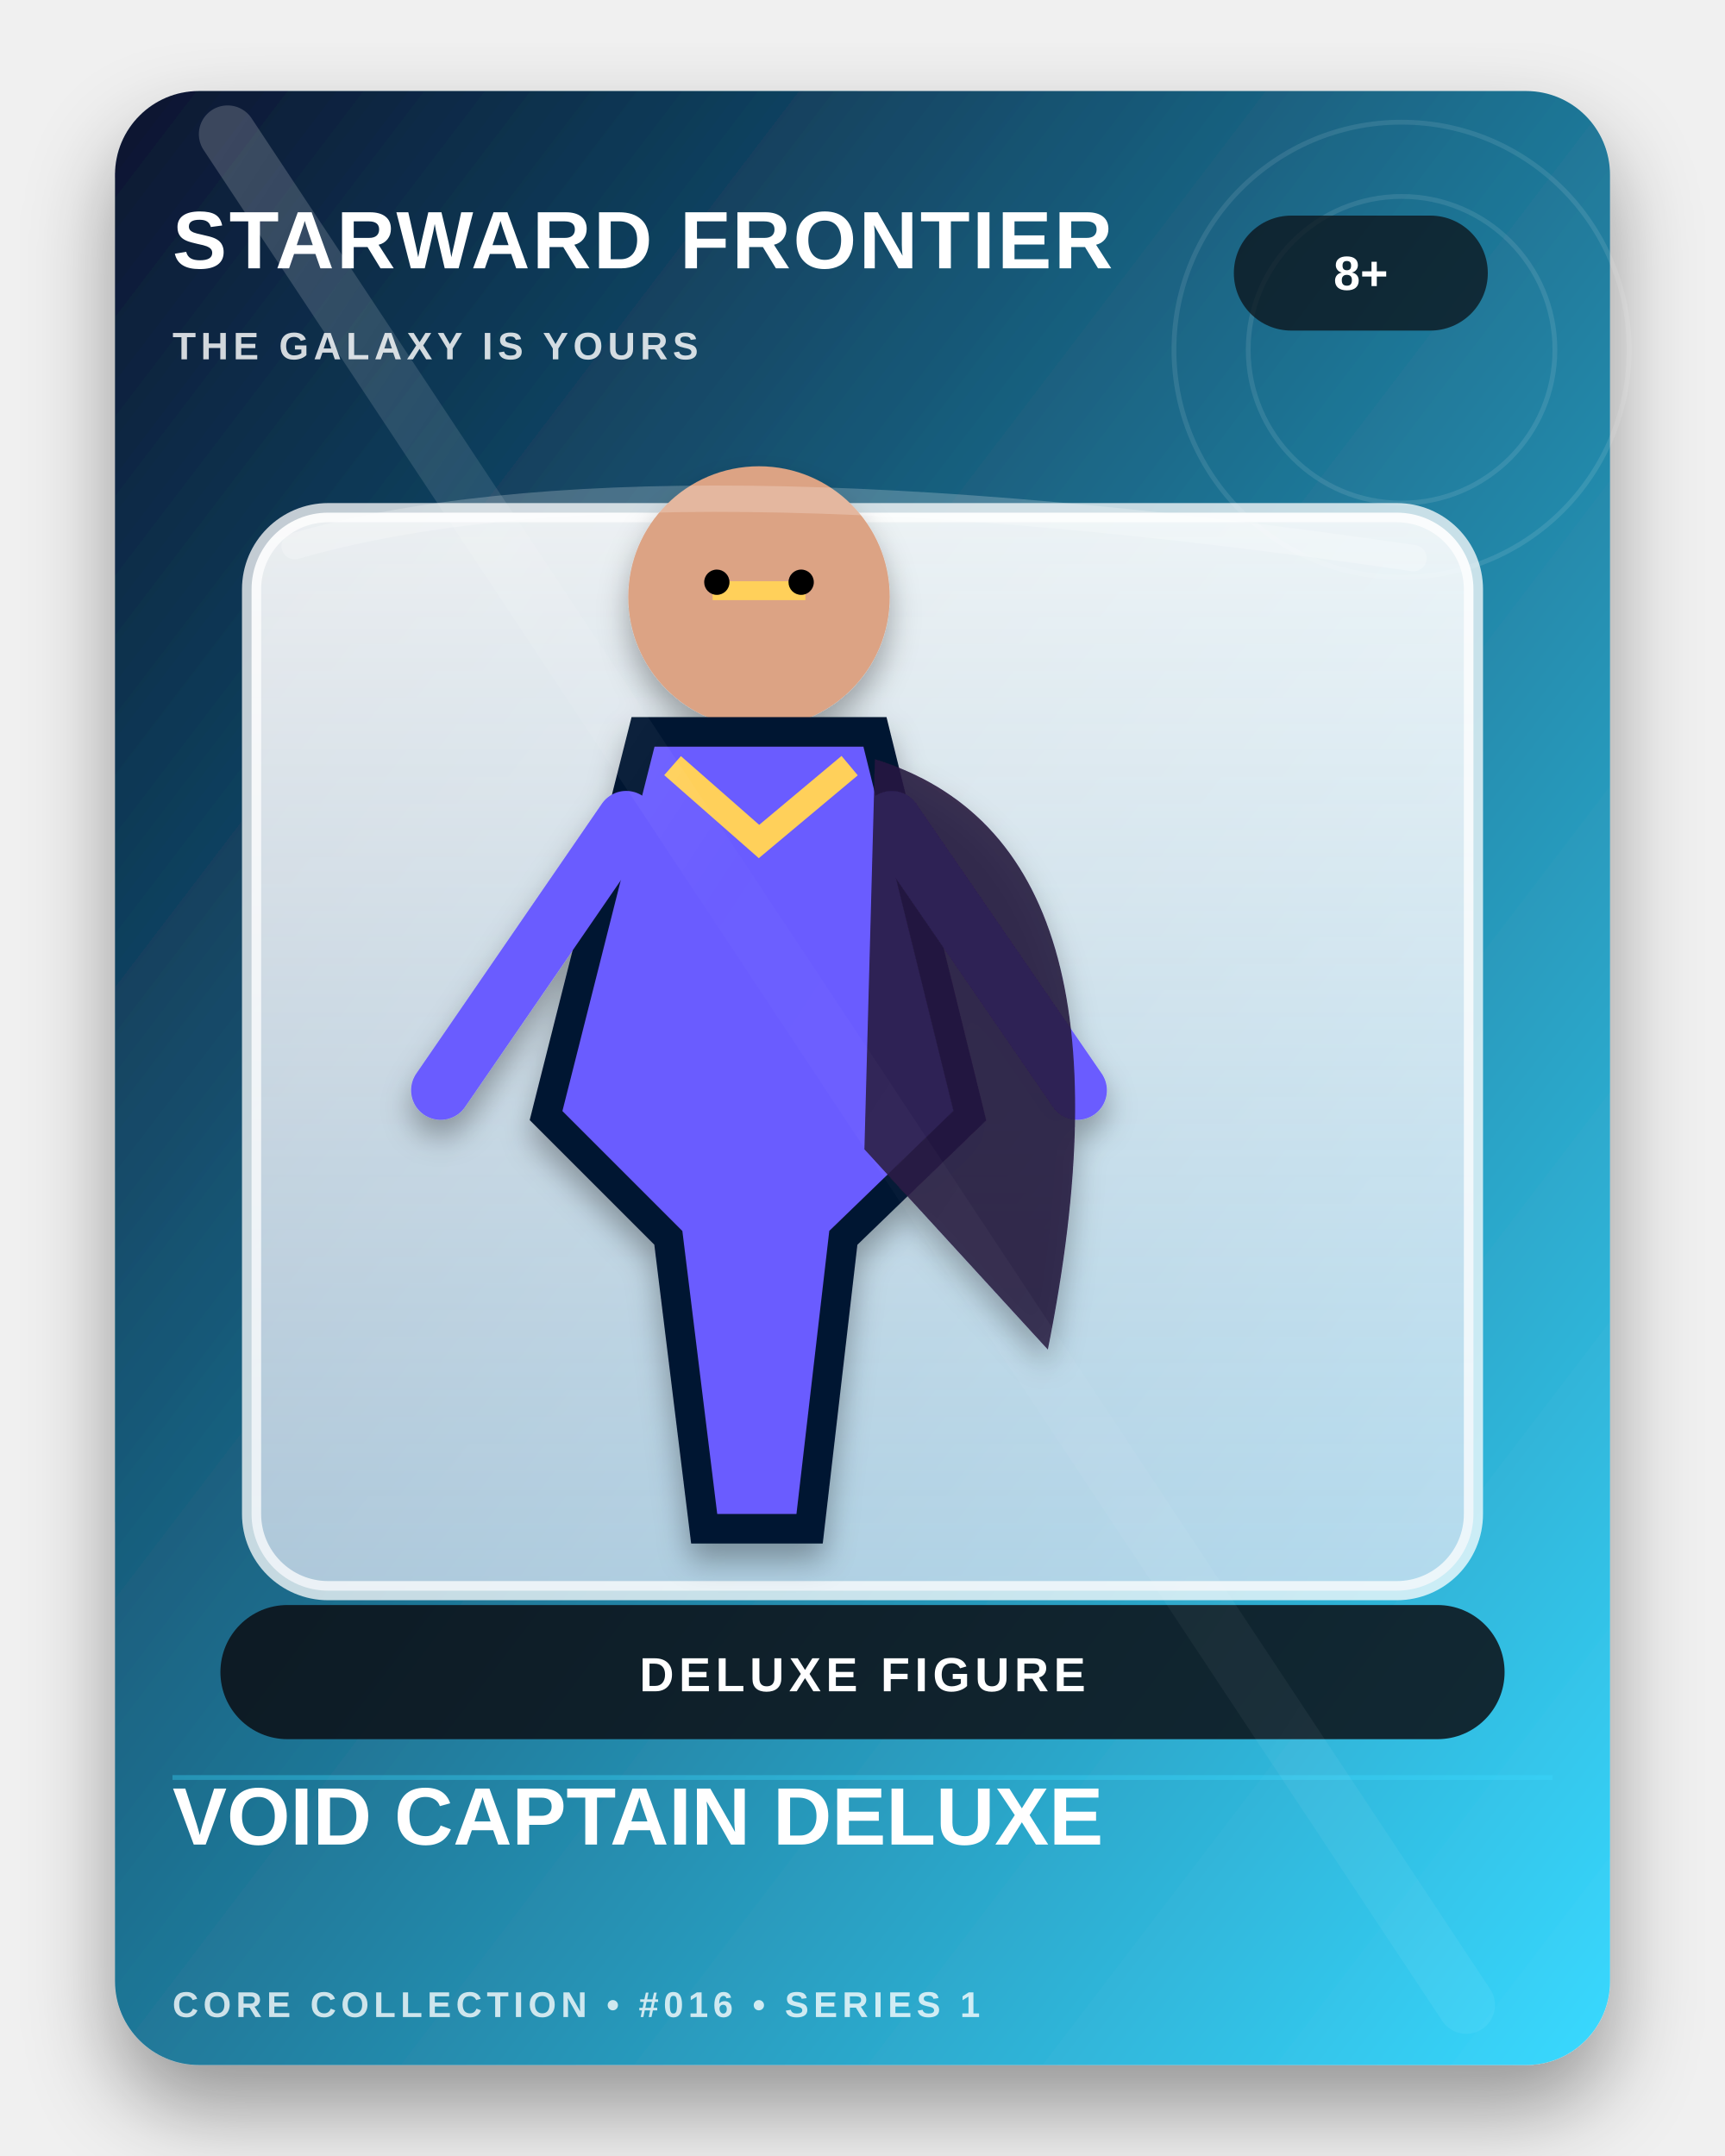
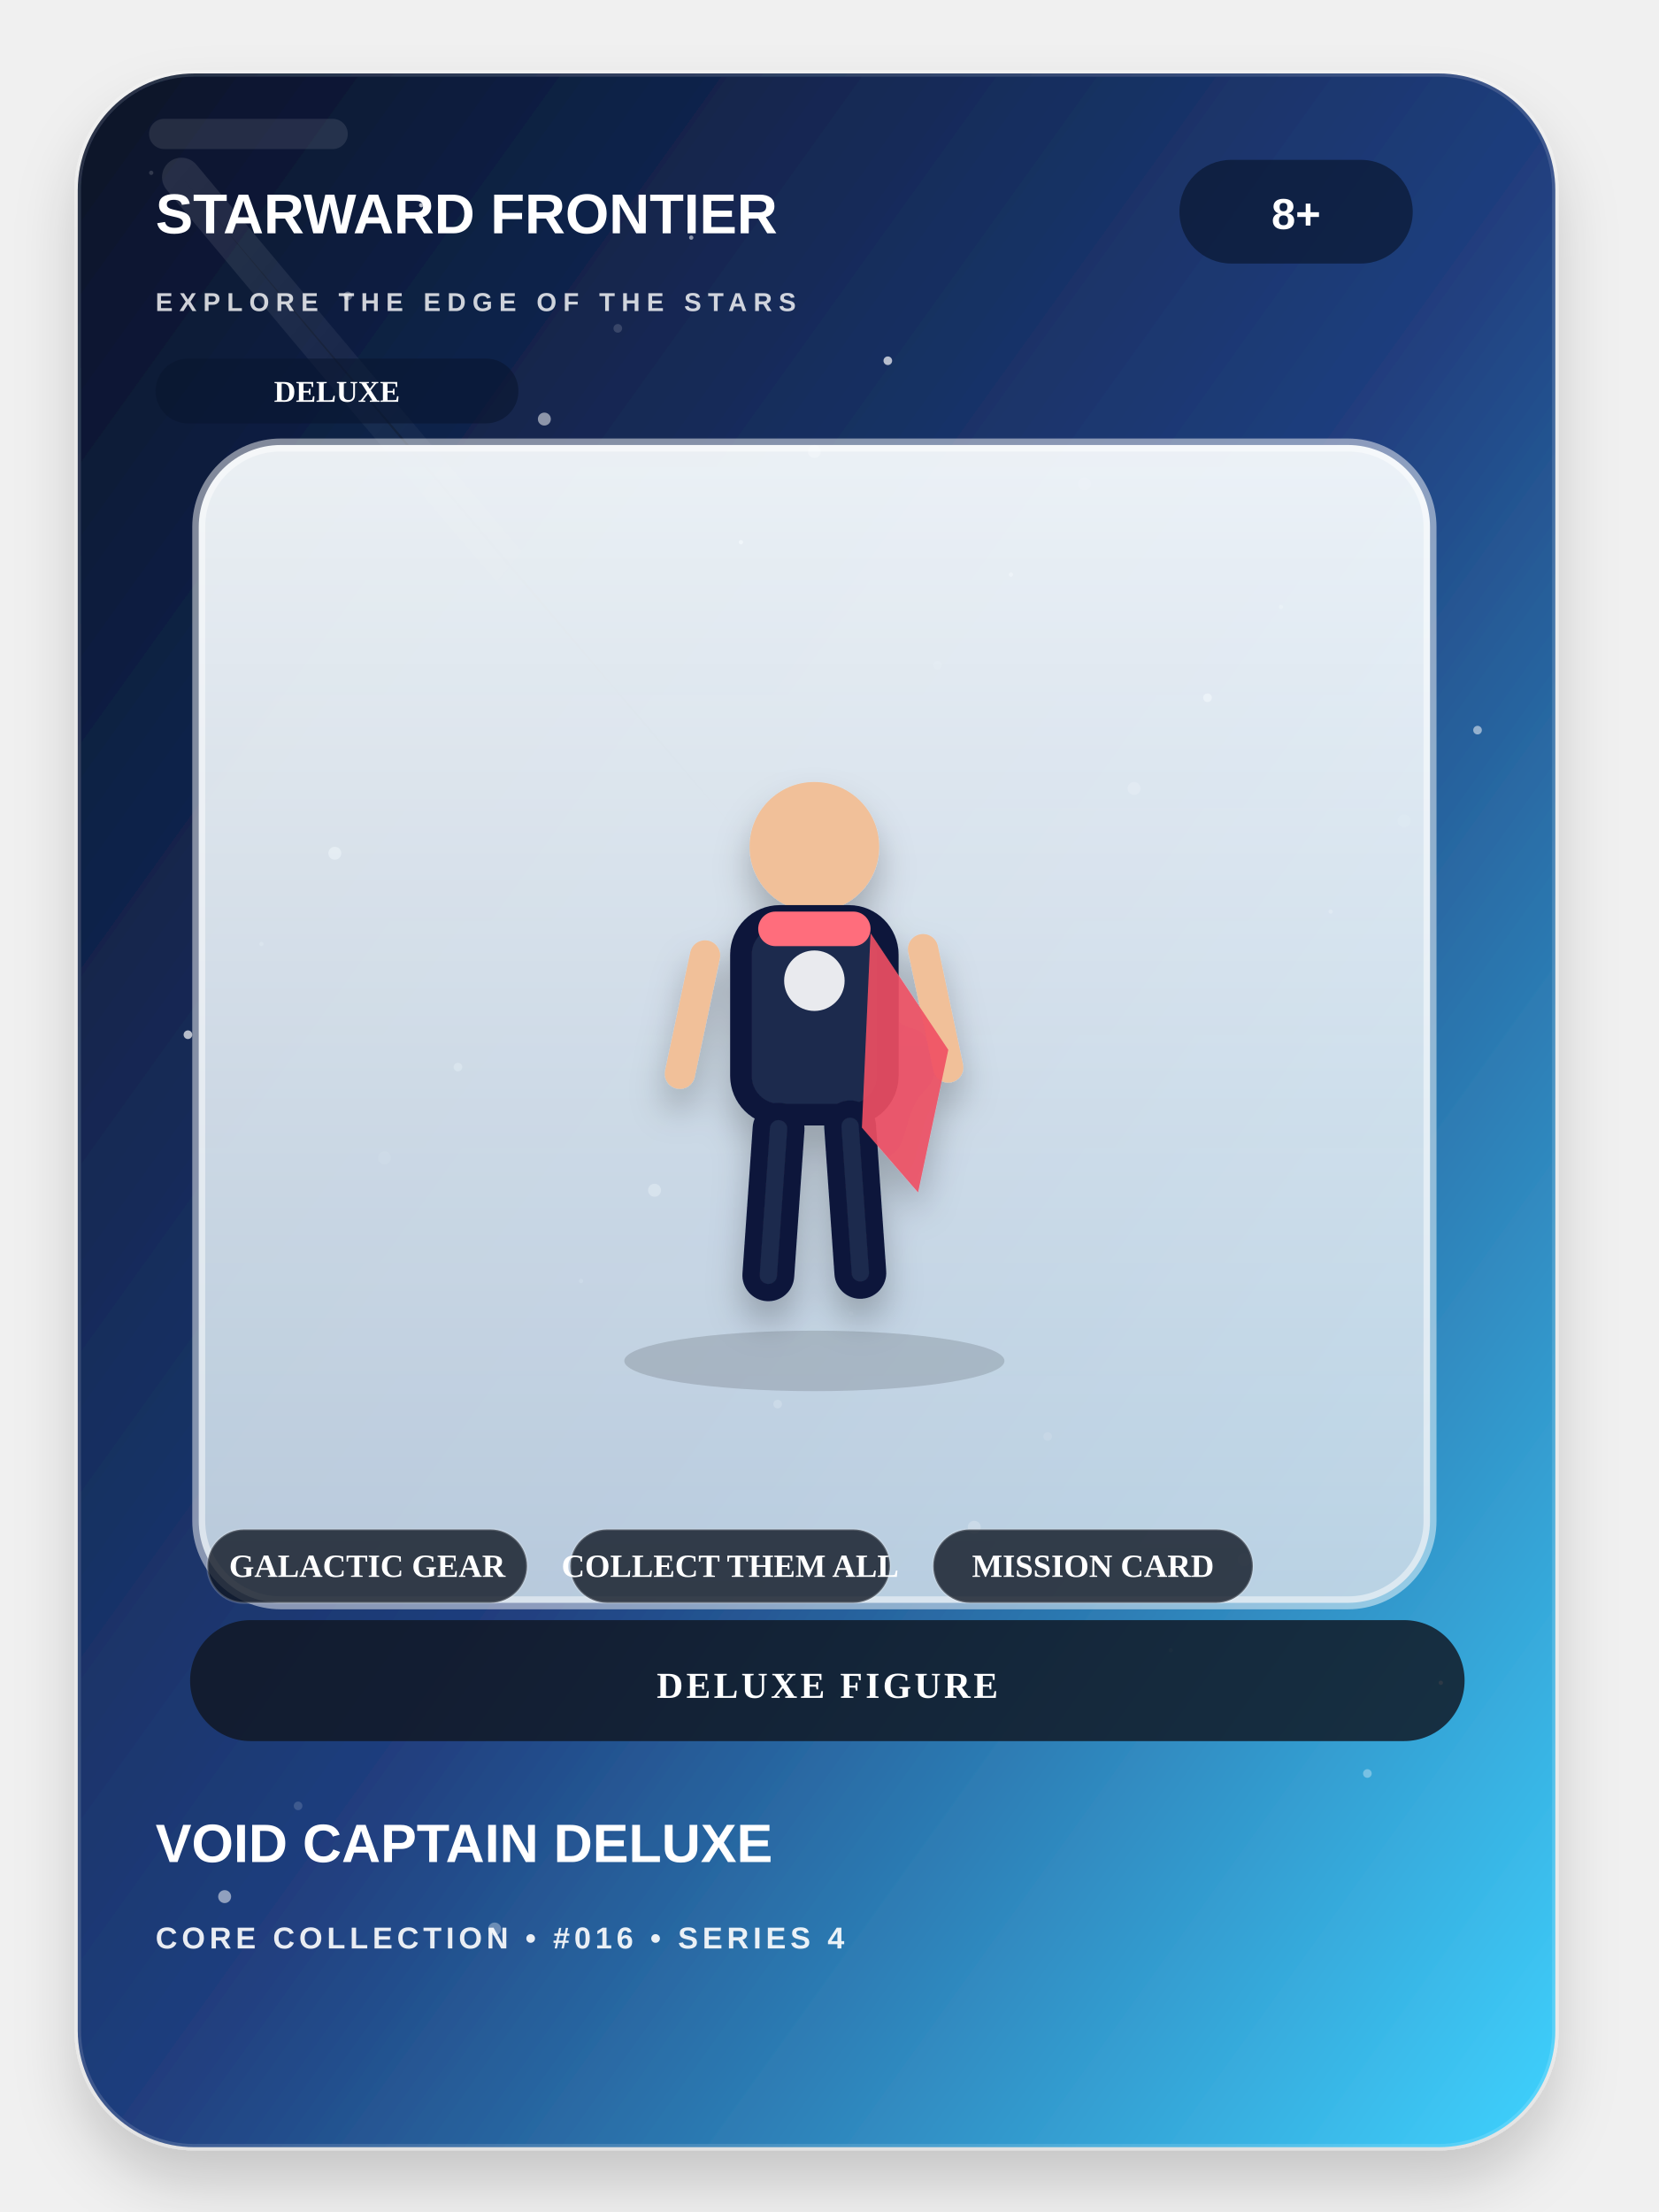
- <svg xmlns="http://www.w3.org/2000/svg" width="720" height="900" viewBox="0 0 720 900">
+ <svg xmlns="http://www.w3.org/2000/svg" width="768" height="1024" viewBox="0 0 768 1024">
  <defs>
-     <linearGradient id="packbg" x1="0" y1="0" x2="1" y2="1">
-       <stop stop-color="#061530" />
-       <stop offset="1" stop-color="#39D9FF" />
+     <linearGradient id="cardBg" x1="0" y1="0" x2="1" y2="1">
+       <stop offset="0%" stop-color="#071126" />
+       <stop offset="52%" stop-color="#203f7f" />
+       <stop offset="100%" stop-color="#3fd3ff" />
+     </linearGradient>
+     <linearGradient id="windowBg" x1="0" y1="0" x2="0" y2="1">
+       <stop offset="0%" stop-color="#f9fdff" stop-opacity=".94" />
+       <stop offset="100%" stop-color="#c8d9e7" stop-opacity=".90" />
    </linearGradient>
    <linearGradient id="shine" x1="0" y1="0" x2="1" y2="1">
-       <stop stop-color="#fff" stop-opacity=".75" />
-       <stop offset=".4" stop-color="#fff" stop-opacity=".05" />
-       <stop offset="1" stop-color="#fff" stop-opacity=".22" />
+       <stop offset="0%" stop-color="#fff" stop-opacity=".36" />
+       <stop offset="60%" stop-color="#fff" stop-opacity="0" />
    </linearGradient>
-     <linearGradient id="plastic" x1="0" y1="0" x2="0" y2="1">
-       <stop stop-color="#fff" stop-opacity=".92" />
-       <stop offset="1" stop-color="#dbe5f3" stop-opacity=".76" />
-     </linearGradient>
-     <filter id="shadow" x="-30%" y="-30%" width="160%" height="170%">
-       <feDropShadow dx="0" dy="18" stdDeviation="18" flood-color="#000" flood-opacity=".38" />
+     <filter id="softShadow" x="-40%" y="-40%" width="180%" height="220%">
+       <feDropShadow dx="0" dy="10" stdDeviation="8" flood-color="#000" flood-opacity=".25" />
    </filter>
-     <filter id="smallshadow">
-       <feDropShadow dx="0" dy="8" stdDeviation="7" flood-color="#000" flood-opacity=".32" />
+     <filter id="packageShadow" x="-10%" y="-10%" width="130%" height="130%">
+       <feDropShadow dx="0" dy="16" stdDeviation="14" flood-color="#000" flood-opacity=".18" />
    </filter>
-     <filter id="glow">
-       <feGaussianBlur stdDeviation="8" result="b" />
-       <feMerge>
-         <feMergeNode in="b" />
-         <feMergeNode in="SourceGraphic" />
-       </feMerge>
-     </filter>
-     <pattern id="grid" width="28" height="28" patternUnits="userSpaceOnUse">
-       <path d="M28 0H0V28" fill="none" stroke="#fff" stroke-opacity=".08" stroke-width="1" />
-     </pattern>
  </defs>
-   <rect width="720" height="900" fill="#0f1015" opacity="0" />
-   <g filter="url(#shadow)">
-     <rect x="48" y="38" width="624" height="824" rx="35" fill="url(#packbg)" />
-     <rect x="105" y="214" width="510" height="450" rx="32" fill="url(#plastic)" stroke="#fff" stroke-opacity=".75" stroke-width="8" />
+   <rect width="768" height="1024" fill="none" />
+   <g filter="url(#packageShadow)">
+     <rect x="36" y="34" width="684" height="960" rx="54" fill="url(#cardBg)" stroke="#ffffff" stroke-opacity=".14" stroke-width="3" />
  </g>
-   <circle cx="585" cy="146" r="95" fill="none" stroke="#fff" stroke-opacity=".1" stroke-width="2" />
-   <circle cx="585" cy="146" r="64" fill="none" stroke="#fff" stroke-opacity=".1" stroke-width="2" />
-   <path d="M72 742h576" stroke="#39d9ff" stroke-opacity=".35" stroke-width="2" />
-   <g font-family="Arial, Helvetica, sans-serif">
-     <text x="72" y="112" fill="#fff" font-size="34" font-weight="900" letter-spacing="1">STARWARD FRONTIER</text>
-     <text x="72" y="150" fill="#fff" opacity=".82" font-size="16" font-weight="700" letter-spacing="2">THE GALAXY IS YOURS</text>
-     <rect x="515" y="90" width="106" height="48" rx="24" fill="#0b0d12" fill-opacity=".72" />
-     <text x="568" y="121" text-anchor="middle" fill="#fff" font-size="20" font-weight="900">8+</text>
+   <circle cx="70" cy="80" r="1" fill="#fff" opacity="0.15" />
+   <circle cx="161" cy="137" r="2" fill="#fff" opacity="0.33" />
+   <circle cx="252" cy="194" r="3" fill="#fff" opacity="0.51" />
+   <circle cx="343" cy="251" r="1" fill="#fff" opacity="0.69" />
+   <circle cx="434" cy="308" r="2" fill="#fff" opacity="0.15" />
+   <circle cx="525" cy="365" r="3" fill="#fff" opacity="0.33" />
+   <circle cx="616" cy="422" r="1" fill="#fff" opacity="0.51" />
+   <circle cx="87" cy="479" r="2" fill="#fff" opacity="0.69" />
+   <circle cx="178" cy="536" r="3" fill="#fff" opacity="0.15" />
+   <circle cx="269" cy="593" r="1" fill="#fff" opacity="0.33" />
+   <circle cx="360" cy="650" r="2" fill="#fff" opacity="0.51" />
+   <circle cx="451" cy="707" r="3" fill="#fff" opacity="0.69" />
+   <circle cx="542" cy="764" r="1" fill="#fff" opacity="0.15" />
+   <circle cx="633" cy="821" r="2" fill="#fff" opacity="0.33" />
+   <circle cx="104" cy="878" r="3" fill="#fff" opacity="0.51" />
+   <circle cx="195" cy="95" r="1" fill="#fff" opacity="0.69" />
+   <circle cx="286" cy="152" r="2" fill="#fff" opacity="0.15" />
+   <circle cx="377" cy="209" r="3" fill="#fff" opacity="0.33" />
+   <circle cx="468" cy="266" r="1" fill="#fff" opacity="0.51" />
+   <circle cx="559" cy="323" r="2" fill="#fff" opacity="0.69" />
+   <circle cx="650" cy="380" r="3" fill="#fff" opacity="0.15" />
+   <circle cx="121" cy="437" r="1" fill="#fff" opacity="0.33" />
+   <circle cx="212" cy="494" r="2" fill="#fff" opacity="0.51" />
+   <circle cx="303" cy="551" r="3" fill="#fff" opacity="0.69" />
+   <circle cx="394" cy="608" r="1" fill="#fff" opacity="0.15" />
+   <circle cx="485" cy="665" r="2" fill="#fff" opacity="0.33" />
+   <circle cx="576" cy="722" r="3" fill="#fff" opacity="0.51" />
+   <circle cx="667" cy="779" r="1" fill="#fff" opacity="0.69" />
+   <circle cx="138" cy="836" r="2" fill="#fff" opacity="0.15" />
+   <circle cx="229" cy="893" r="3" fill="#fff" opacity="0.33" />
+   <circle cx="320" cy="110" r="1" fill="#fff" opacity="0.51" />
+   <circle cx="411" cy="167" r="2" fill="#fff" opacity="0.69" />
+   <circle cx="502" cy="224" r="3" fill="#fff" opacity="0.15" />
+   <circle cx="593" cy="281" r="1" fill="#fff" opacity="0.33" />
+   <circle cx="684" cy="338" r="2" fill="#fff" opacity="0.51" />
+   <circle cx="155" cy="395" r="3" fill="#fff" opacity="0.69" />
+   <path d="M76,62 L154,62" stroke="#fff" stroke-width="14" opacity=".10" stroke-linecap="round" />
+   <path d="M84,82 C164,178 238,266 354,400" stroke="url(#shine)" stroke-width="18" opacity=".28" stroke-linecap="round" />
+   <text x="72" y="108" font-family="Arial, Helvetica, sans-serif" font-size="26" font-weight="800" fill="#fff">STARWARD FRONTIER</text>
+   <text x="72" y="144" font-family="Arial, Helvetica, sans-serif" font-size="12" font-weight="700" fill="#fff" opacity=".8" letter-spacing="3">EXPLORE THE EDGE OF THE STARS</text>
+   <g transform="translate(546,74)">
+     <rect width="108" height="48" rx="24" fill="#0a1630" fill-opacity=".68" />
+     <text x="54" y="32" text-anchor="middle" font-family="Arial, Helvetica, sans-serif" font-size="20" font-weight="800" fill="#fff">8+</text>
  </g>
-   <g transform="translate(0 82) scale(.88)" transform-origin="360 420">
-     <g filter="url(#smallshadow)">
-       <circle cx="360" cy="190" r="62" fill="#dca384" />
-       <path d="M305 254h110l45 182-60 58-16 138h-50l-17-138-58-58z" fill="#6A5BFF" stroke="#061530" stroke-width="14" />
-       <path d="M319 270l41 36 43-36" fill="none" stroke="#FFD05A" stroke-width="12" />
-       <path d="M297 296l-88 128M423 296l88 128" stroke="#6A5BFF" stroke-width="28" stroke-linecap="round" />
-       <path d="M415 267q130 40 82 280L410 452z" fill="#271941" opacity=".9" />
-       <path d="M338 187h44" stroke="#FFD05A" stroke-width="9" />
-       <circle cx="340" cy="183" r="6" />
-       <circle cx="380" cy="183" r="6" />
+   <g transform="translate(72,166)">
+     <rect width="168" height="30" rx="15" fill="#0a1630" fill-opacity=".58" />
+     <text x="84" y="20" text-anchor="middle" font-size="14" font-weight="800" fill="#fff">DELUXE</text>
+   </g>
+   <rect x="92" y="206" width="570" height="536" rx="38" fill="url(#windowBg)" stroke="#ffffff" stroke-opacity=".48" stroke-width="6" />
+   <g transform="translate(377 470) scale(1.0)">
+     <ellipse cx="0" cy="160" rx="88" ry="14" fill="#000" opacity=".14" />
+     <g filter="url(#softShadow)">
+       <circle cx="0" cy="-78" r="30" fill="#f1c099" />
+       <rect x="-34" y="-46" width="68" height="92" rx="18" fill="#1b294d" stroke="#10193b" stroke-width="10" />
+       <circle cx="0" cy="-16" r="14" fill="#fff" opacity=".9" />
+       <rect x="-56" y="-36" width="14" height="70" rx="7" fill="#f1c099" transform="rotate(12 -56 -36)" />
+       <rect x="42" y="-36" width="14" height="70" rx="7" fill="#f1c099" transform="rotate(-12 42 -36)" />
+       <rect x="-24" y="44" width="16" height="84" rx="8" fill="#1b294d" stroke="#10193b" stroke-width="8" transform="rotate(4 -24 44)" />
+       <rect x="8" y="44" width="16" height="84" rx="8" fill="#1b294d" stroke="#10193b" stroke-width="8" transform="rotate(-4 8 44)" />
+       <rect x="-26" y="-48" width="52" height="16" rx="8" fill="#ff6d7b" />
+       <path d="M26,-38 L62,16 L48,82 L22,52 Z" fill="#f04f63" opacity=".9" />
    </g>
  </g>
-   <path d="M123 228Q268 186 590 233" fill="none" stroke="#fff" stroke-opacity=".22" stroke-width="11" stroke-linecap="round" />
-   <rect x="92" y="670" width="536" height="56" rx="28" fill="#0b0d12" fill-opacity=".84" />
-   <text x="360" y="706" text-anchor="middle" fill="#fff" font-family="Arial" font-size="20" font-weight="900" letter-spacing="2">DELUXE FIGURE</text>
-   <g font-family="Arial, Helvetica, sans-serif">
-     <text x="72" y="770" fill="#fff" font-size="34" font-weight="900">
-       <tspan x="72" dy="0">VOID CAPTAIN DELUXE</tspan>
-     </text>
-     <text x="72" y="842" fill="#fff" opacity=".78" font-size="15" font-weight="800" letter-spacing="2">CORE COLLECTION • #016 • SERIES 1</text>
+   <rect x="88" y="750" width="590" height="56" rx="28" fill="#101724" fill-opacity=".83" />
+   <text x="383" y="786" text-anchor="middle" font-size="17" font-weight="800" fill="#fff" letter-spacing="1.4">DELUXE FIGURE</text>
+   <g transform="translate(96,708)">
+     <rect x="0" y="0" width="148" height="34" rx="17" fill="#101724" fill-opacity=".80" stroke="#ffffff" stroke-opacity=".20" />
+     <text x="74" y="22" text-anchor="middle" font-size="15" font-weight="700" fill="#fff">GALACTIC GEAR</text>
  </g>
-   <path d="M95 56L612 837" stroke="url(#shine)" stroke-width="24" stroke-linecap="round" opacity=".25" />
+   <g transform="translate(264,708)">
+     <rect x="0" y="0" width="148" height="34" rx="17" fill="#101724" fill-opacity=".80" stroke="#ffffff" stroke-opacity=".20" />
+     <text x="74" y="22" text-anchor="middle" font-size="15" font-weight="700" fill="#fff">COLLECT THEM ALL</text>
+   </g>
+   <g transform="translate(432,708)">
+     <rect x="0" y="0" width="148" height="34" rx="17" fill="#101724" fill-opacity=".80" stroke="#ffffff" stroke-opacity=".20" />
+     <text x="74" y="22" text-anchor="middle" font-size="15" font-weight="700" fill="#fff">MISSION CARD</text>
+   </g>
+   <text x="72" y="862" font-family="Arial, Helvetica, sans-serif" font-size="25" font-weight="900" fill="#fff">VOID CAPTAIN DELUXE</text>
+   <text x="72" y="902" font-family="Arial, Helvetica, sans-serif" font-size="14" font-weight="700" fill="#fff" opacity=".9" letter-spacing="2">CORE COLLECTION • #016 • SERIES 4</text>
</svg>
